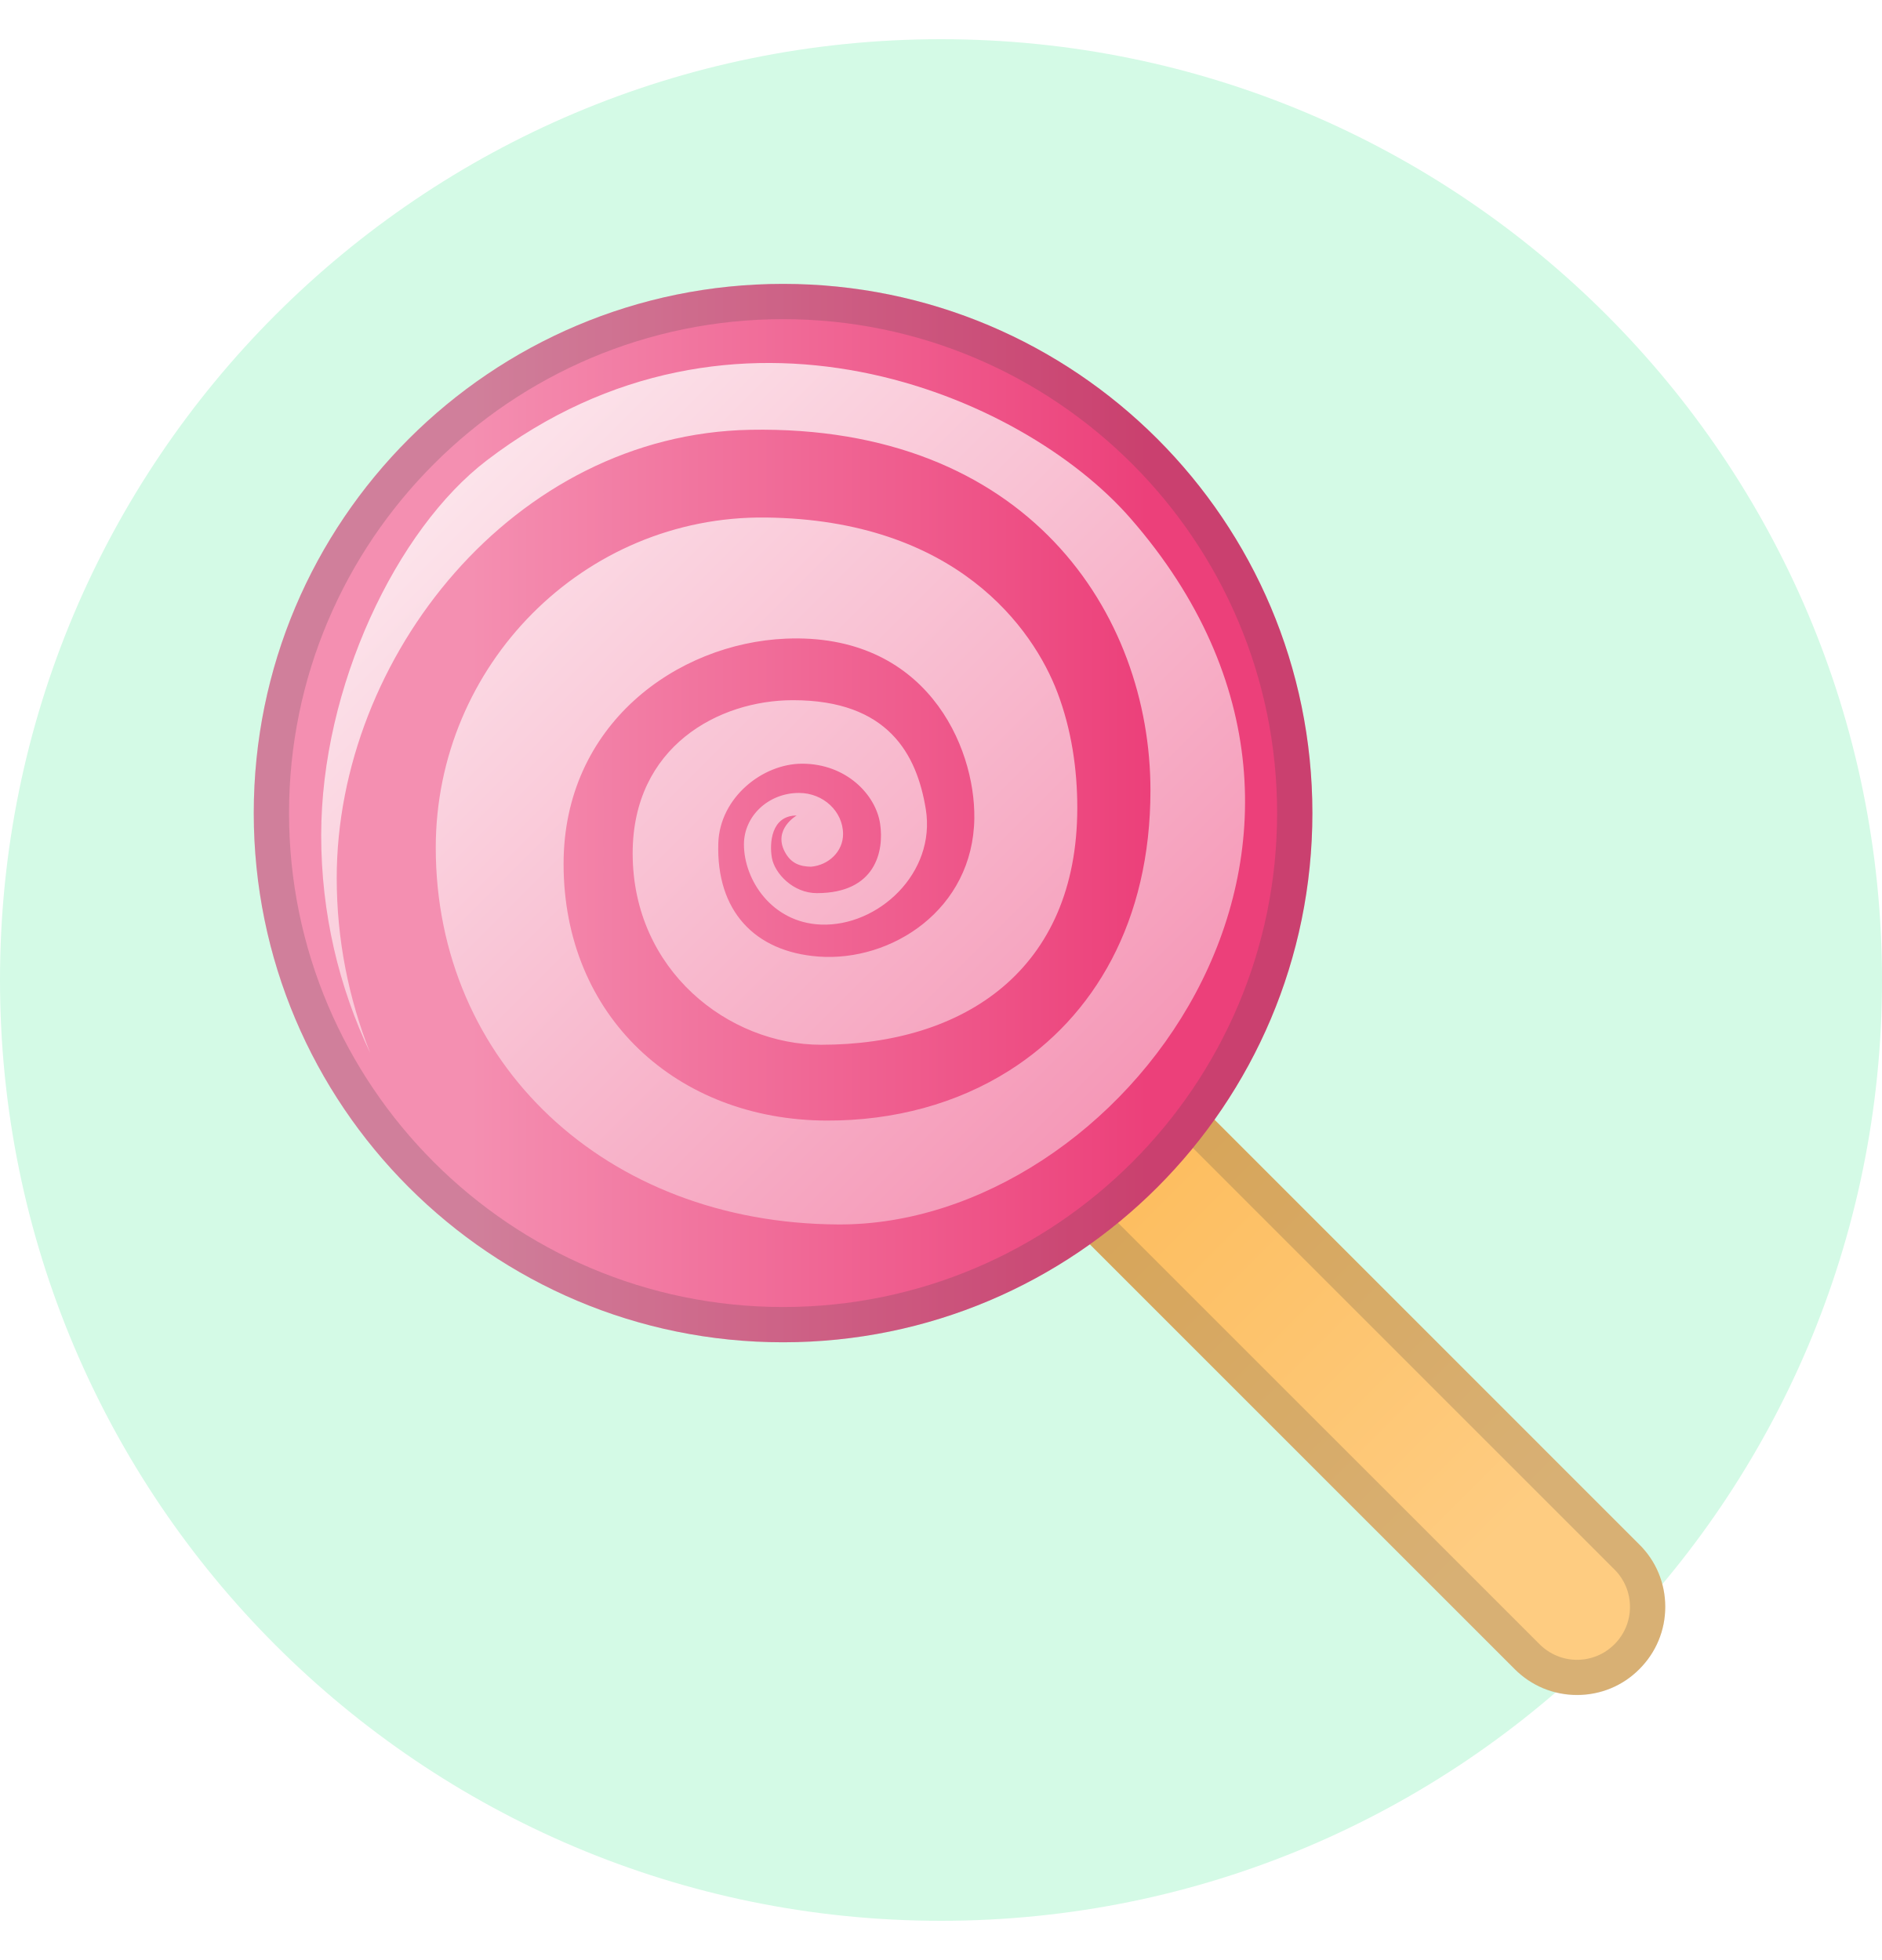
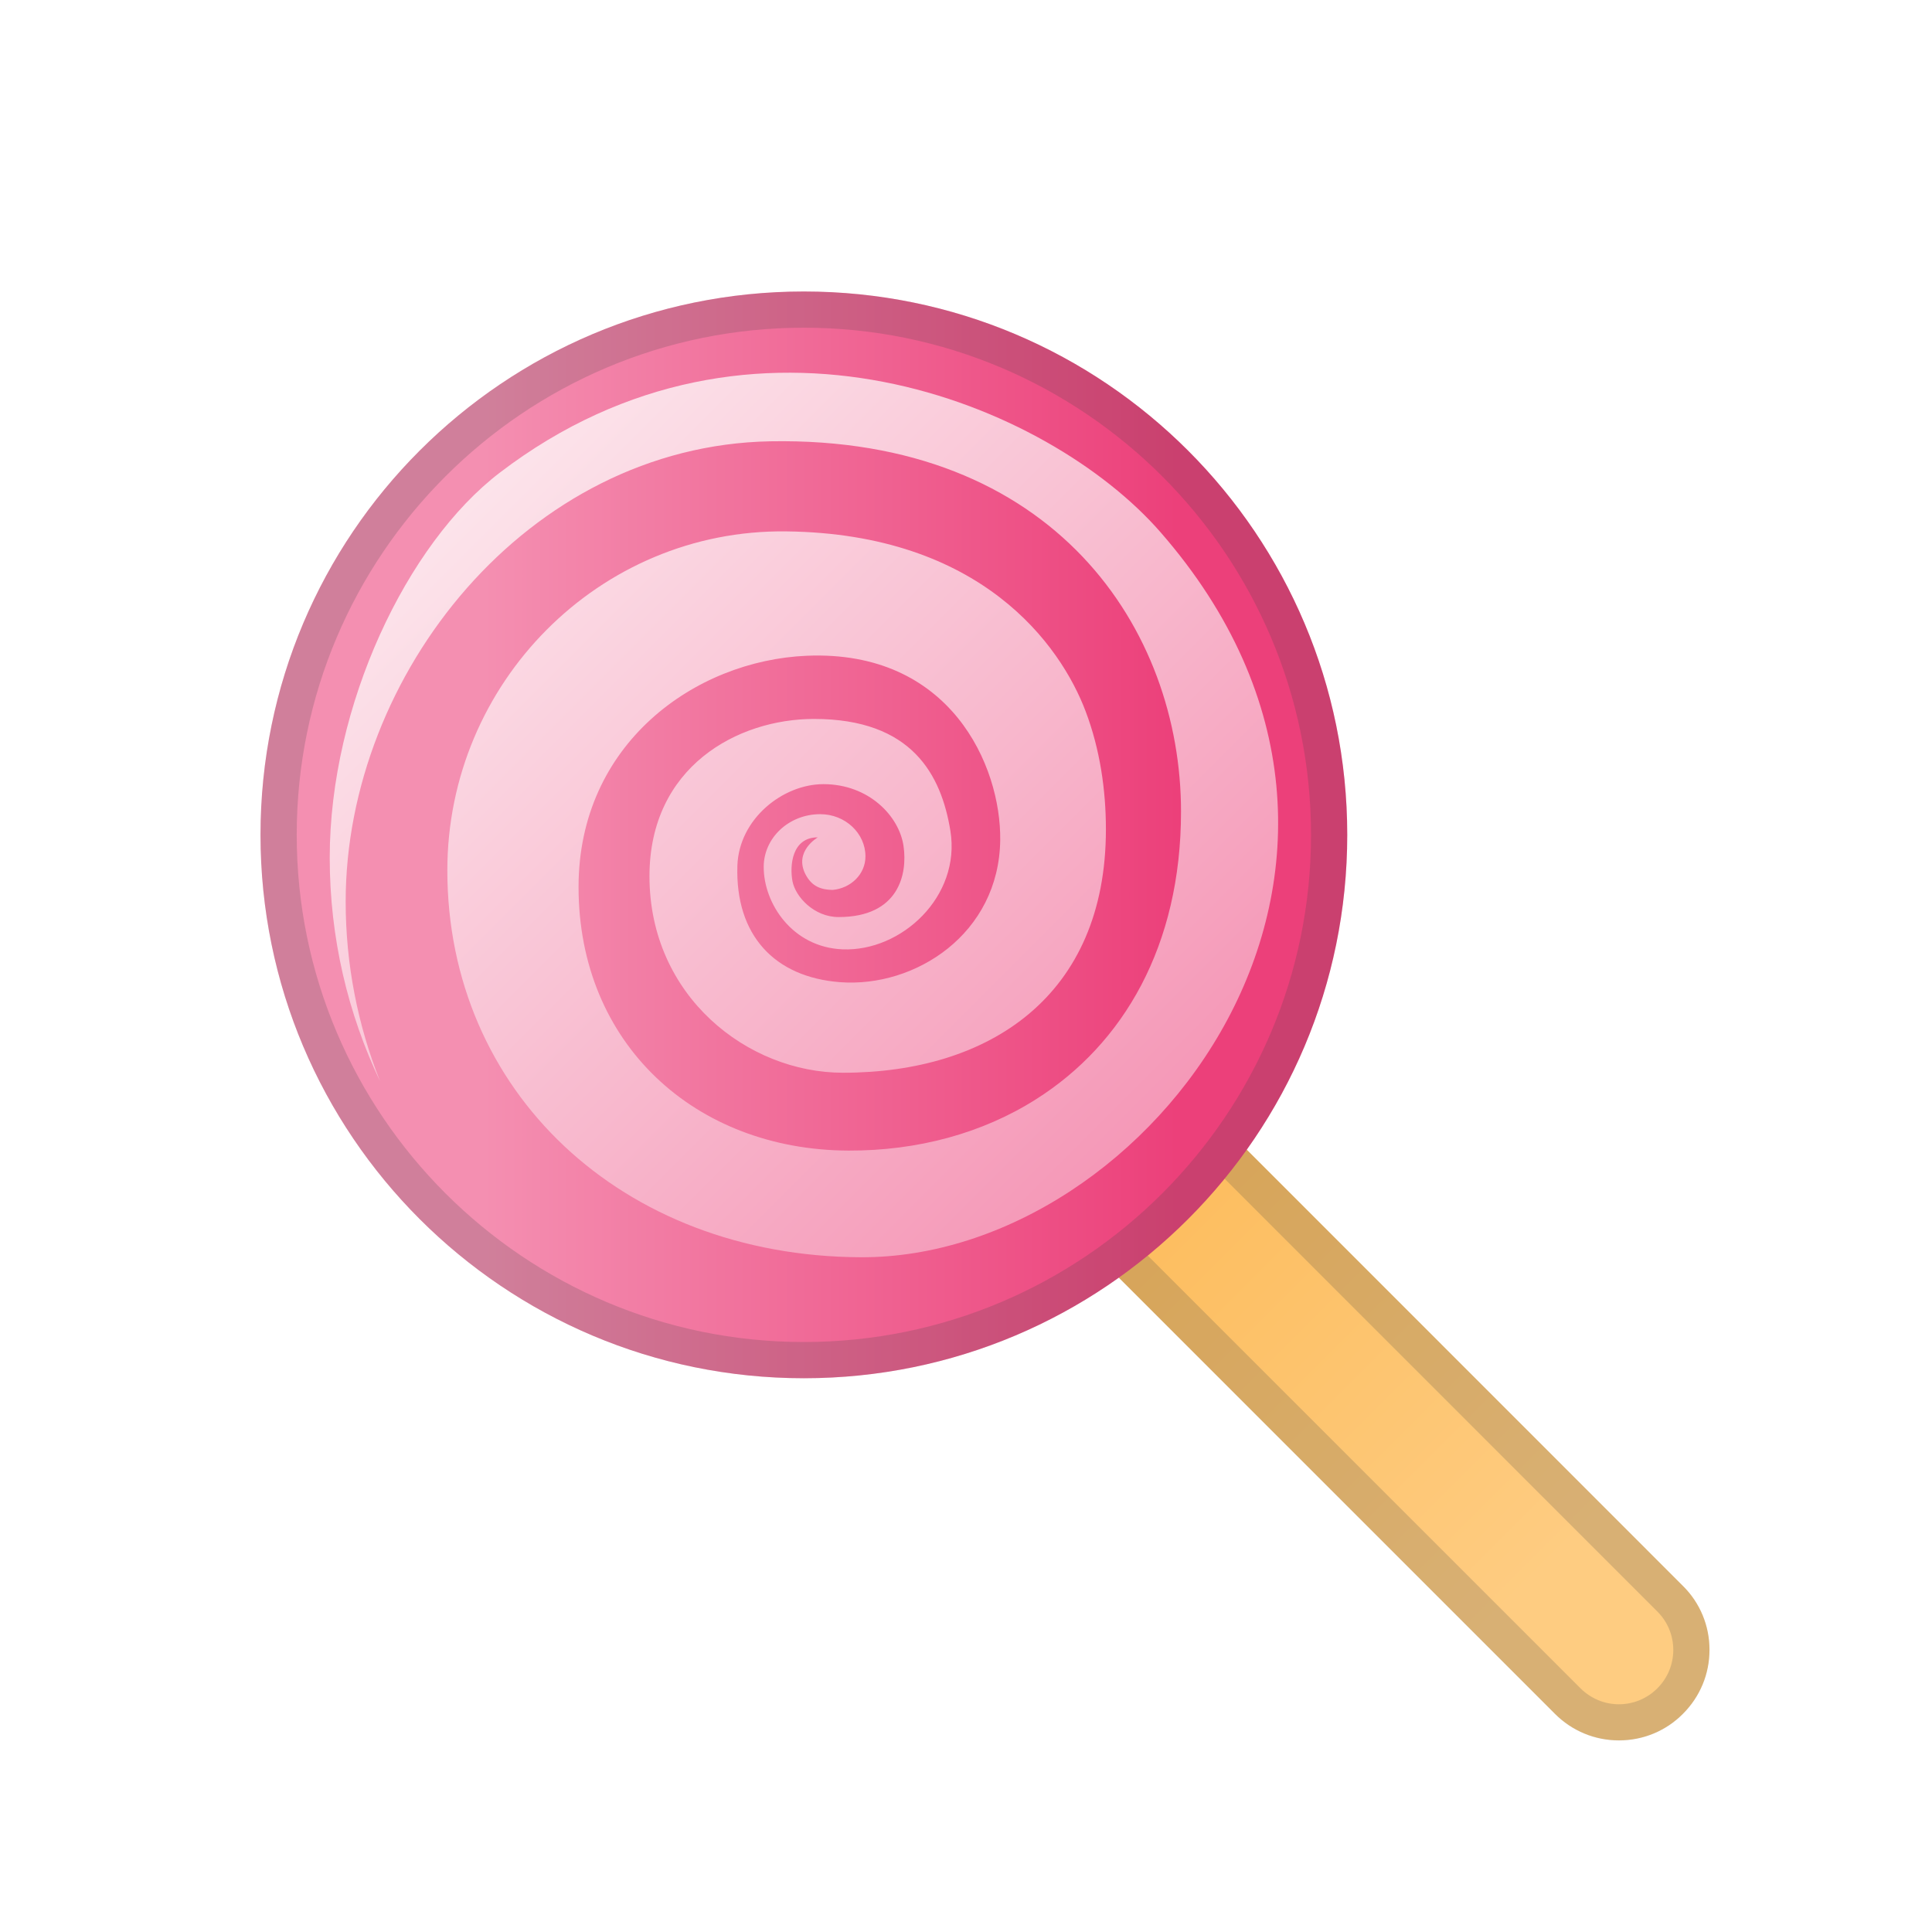
- <svg xmlns="http://www.w3.org/2000/svg" width="24" height="25" viewBox="0 0 24 25" fill="none">
-   <rect y="0.5" width="24" height="24" rx="12" fill="#D4FAE6" />
+ <svg xmlns="http://www.w3.org/2000/svg" width="24" height="24" viewBox="0 0 24 24" fill="none">
  <path d="M20.906 19.701L12.832 11.625C12.619 11.412 12.337 11.295 12.037 11.295C11.737 11.295 11.453 11.412 11.242 11.625C11.029 11.838 10.912 12.12 10.912 12.42C10.912 12.72 11.029 13.003 11.242 13.215L19.316 21.289C19.529 21.502 19.811 21.619 20.111 21.619C20.411 21.619 20.695 21.502 20.906 21.289C21.119 21.076 21.236 20.794 21.236 20.494C21.236 20.194 21.119 19.912 20.906 19.701Z" fill="url(#paint0_linear_169_13061)" />
  <path opacity="0.2" d="M12.037 11.746C12.217 11.746 12.386 11.817 12.514 11.944L20.588 20.019C20.716 20.146 20.786 20.316 20.786 20.496C20.786 20.676 20.716 20.845 20.588 20.973C20.461 21.1 20.291 21.171 20.111 21.171C19.931 21.171 19.762 21.1 19.634 20.973L11.558 12.898C11.431 12.771 11.36 12.601 11.36 12.421C11.36 12.241 11.431 12.072 11.558 11.944C11.686 11.817 11.855 11.746 12.037 11.746ZM12.037 11.296C11.737 11.296 11.453 11.413 11.242 11.626C11.029 11.839 10.912 12.121 10.912 12.421C10.912 12.721 11.029 13.005 11.242 13.216L19.316 21.291C19.529 21.504 19.811 21.621 20.111 21.621C20.411 21.621 20.695 21.504 20.906 21.291C21.119 21.078 21.236 20.796 21.236 20.496C21.236 20.196 21.119 19.912 20.906 19.701L12.832 11.625C12.619 11.413 12.337 11.296 12.037 11.296Z" fill="#434343" />
  <path d="M9.986 17.121C13.714 17.121 16.736 14.098 16.736 10.371C16.736 6.643 13.714 3.621 9.986 3.621C6.258 3.621 3.236 6.643 3.236 10.371C3.236 14.098 6.258 17.121 9.986 17.121Z" fill="url(#paint1_linear_169_13061)" />
  <path opacity="0.2" d="M9.986 4.071C13.46 4.071 16.286 6.897 16.286 10.371C16.286 13.845 13.46 16.671 9.986 16.671C6.512 16.671 3.686 13.845 3.686 10.371C3.686 6.897 6.512 4.071 9.986 4.071ZM9.986 3.621C6.259 3.621 3.236 6.643 3.236 10.371C3.236 14.098 6.259 17.121 9.986 17.121C13.714 17.121 16.736 14.098 16.736 10.371C16.736 6.643 13.714 3.621 9.986 3.621Z" fill="#434343" />
  <path d="M14.417 6.612C13.03 5.02 9.355 3.468 6.208 5.872C5.057 6.751 4.096 8.76 4.096 10.654C4.096 11.649 4.321 12.589 4.721 13.431C4.445 12.735 4.294 11.982 4.294 11.2C4.294 8.383 6.551 5.538 9.569 5.482C13.103 5.418 14.671 7.828 14.671 10.081C14.671 11.751 13.954 12.969 12.872 13.654C12.206 14.077 11.401 14.296 10.54 14.293C8.633 14.286 7.187 12.964 7.187 11.019C7.187 9.24 8.632 8.205 10.022 8.146C11.806 8.071 12.437 9.513 12.425 10.437C12.41 11.601 11.369 12.271 10.436 12.201C9.623 12.139 9.133 11.619 9.16 10.755C9.179 10.173 9.724 9.741 10.229 9.741C10.792 9.741 11.17 10.137 11.224 10.51C11.275 10.855 11.168 11.392 10.417 11.392C10.112 11.392 9.88 11.139 9.844 10.945C9.809 10.753 9.836 10.402 10.159 10.402C10.159 10.402 9.857 10.575 10.007 10.863C10.088 11.017 10.205 11.052 10.342 11.055C10.571 11.035 10.751 10.858 10.751 10.639C10.751 10.35 10.499 10.114 10.189 10.114C9.8 10.114 9.487 10.408 9.487 10.77C9.487 11.223 9.842 11.767 10.466 11.793C11.195 11.823 11.939 11.139 11.806 10.32C11.692 9.622 11.327 8.931 10.112 8.931C9.164 8.931 8.068 9.523 8.068 10.885C8.068 12.376 9.289 13.326 10.472 13.326C12.293 13.326 13.738 12.37 13.738 10.303C13.738 9.808 13.663 9.304 13.486 8.836C13.175 8.014 12.193 6.63 9.767 6.601C7.442 6.573 5.557 8.487 5.557 10.812C5.557 13.549 7.715 15.604 10.69 15.618C14.287 15.636 18.007 10.726 14.417 6.612Z" fill="url(#paint2_linear_169_13061)" />
  <defs>
    <linearGradient id="paint0_linear_169_13061" x1="7.144" y1="7.529" x2="19.16" y2="19.545" gradientUnits="userSpaceOnUse">
      <stop stop-color="#FAA629" />
      <stop offset="1" stop-color="#FECC81" />
    </linearGradient>
    <linearGradient id="paint1_linear_169_13061" x1="3.236" y1="10.371" x2="16.736" y2="10.371" gradientUnits="userSpaceOnUse">
      <stop offset="0.205" stop-color="#F48FB1" />
      <stop offset="0.844" stop-color="#EC407A" />
    </linearGradient>
    <linearGradient id="paint2_linear_169_13061" x1="5.722" y1="6.168" x2="14.936" y2="15.382" gradientUnits="userSpaceOnUse">
      <stop stop-color="#FCE4EB" />
      <stop offset="1" stop-color="#F48FB1" />
    </linearGradient>
  </defs>
</svg>
